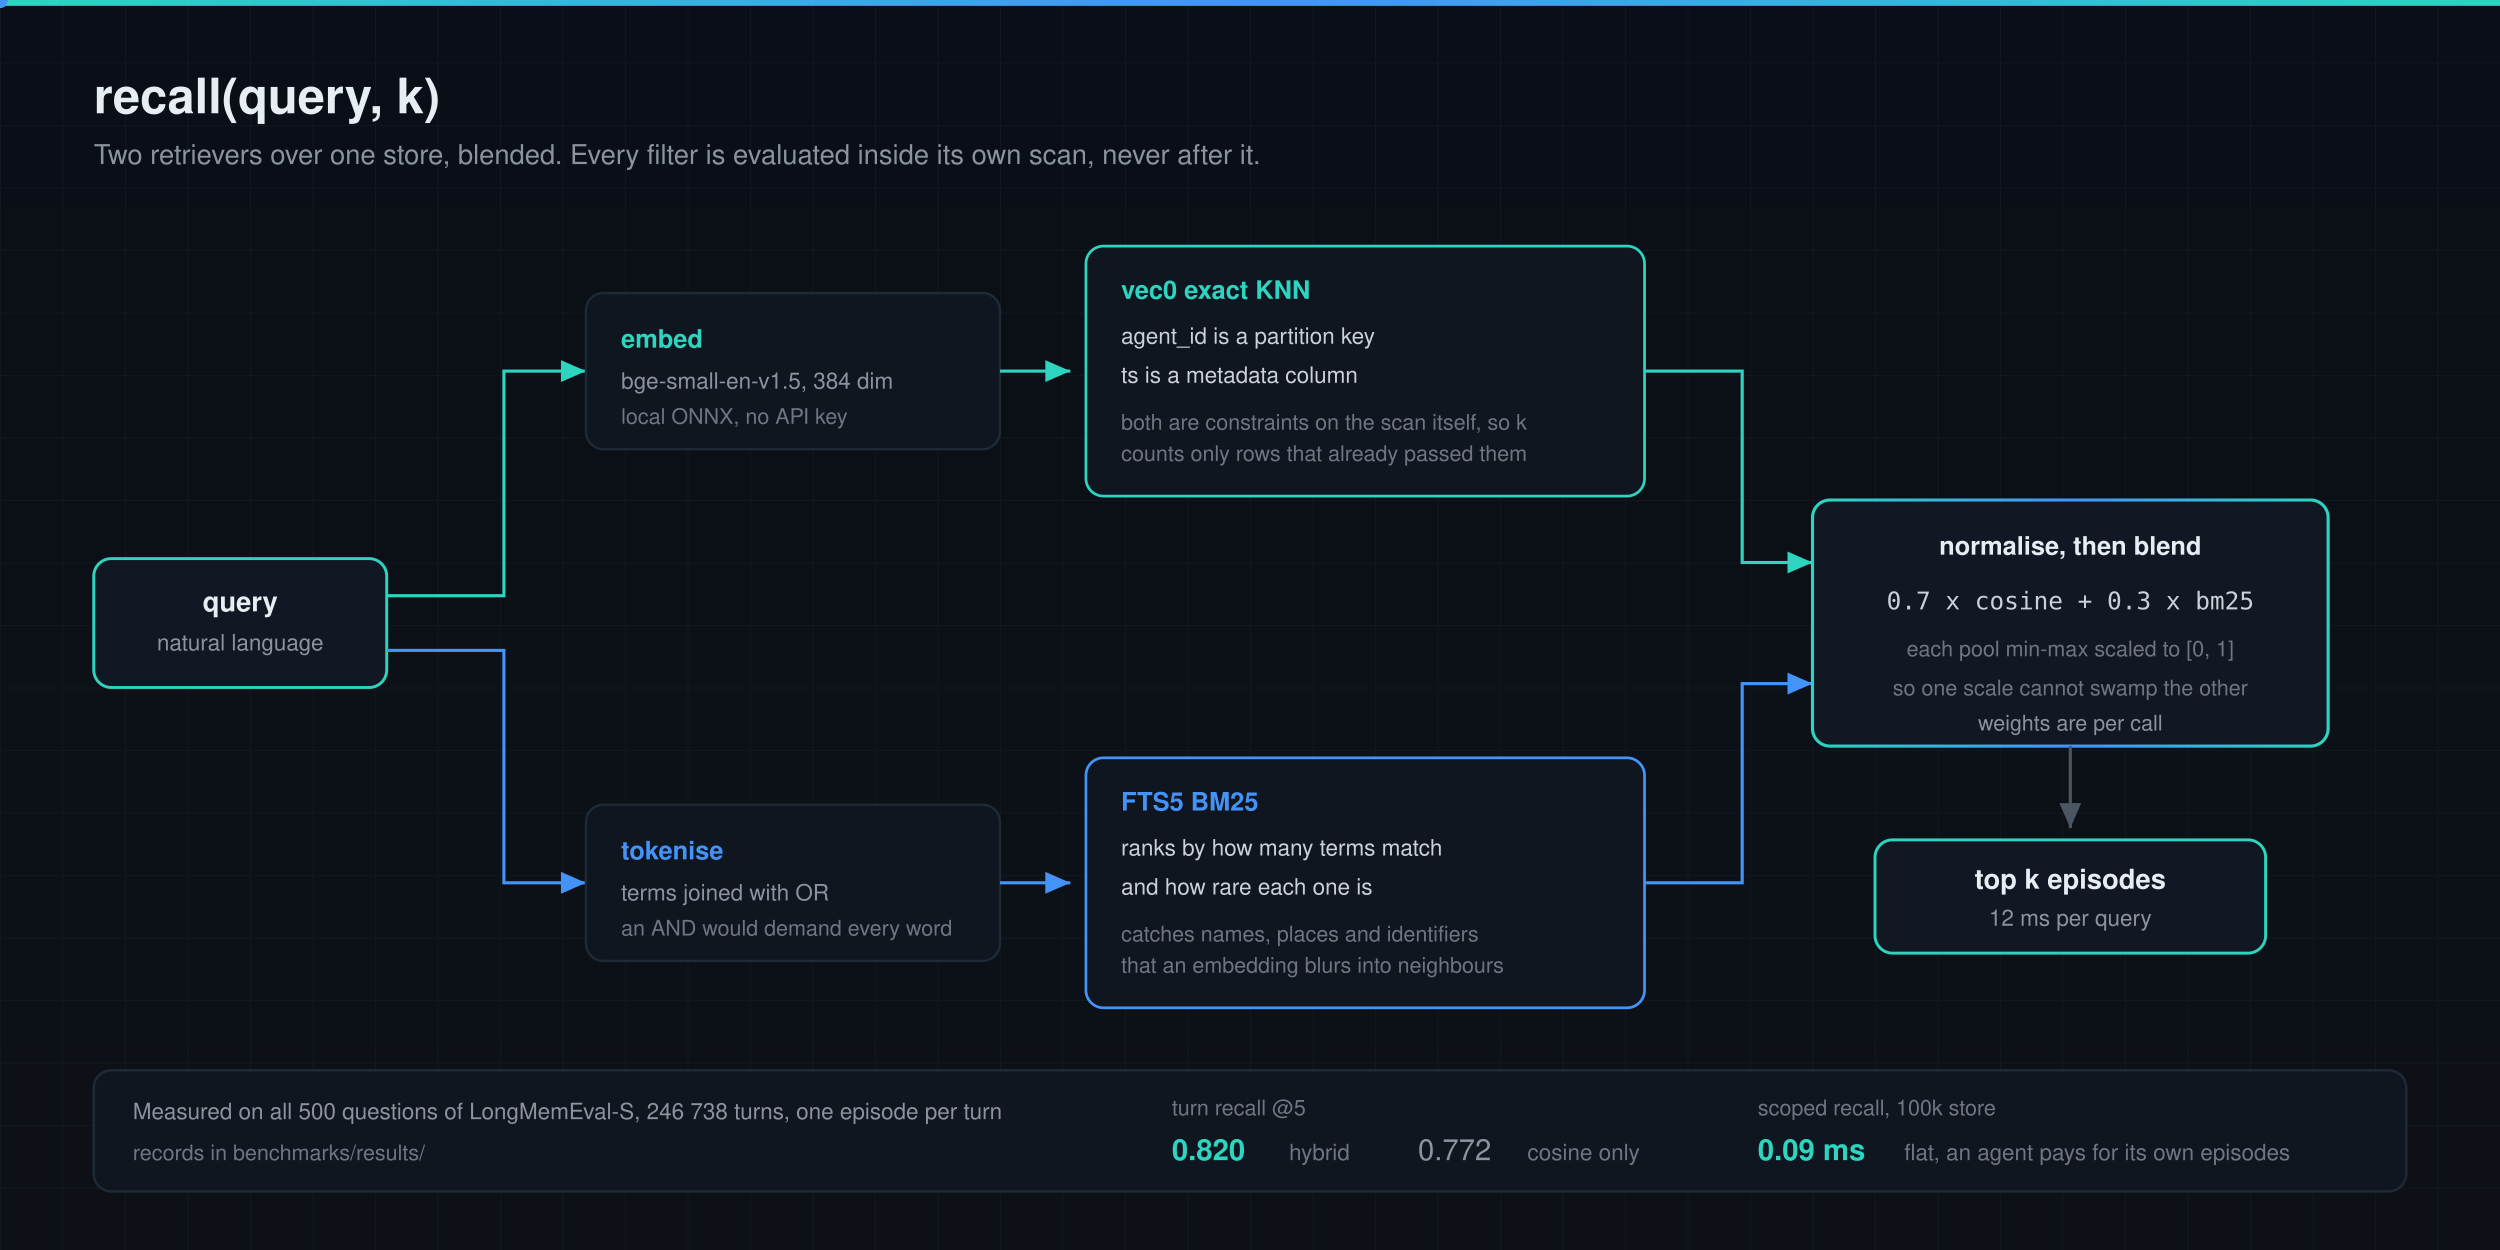
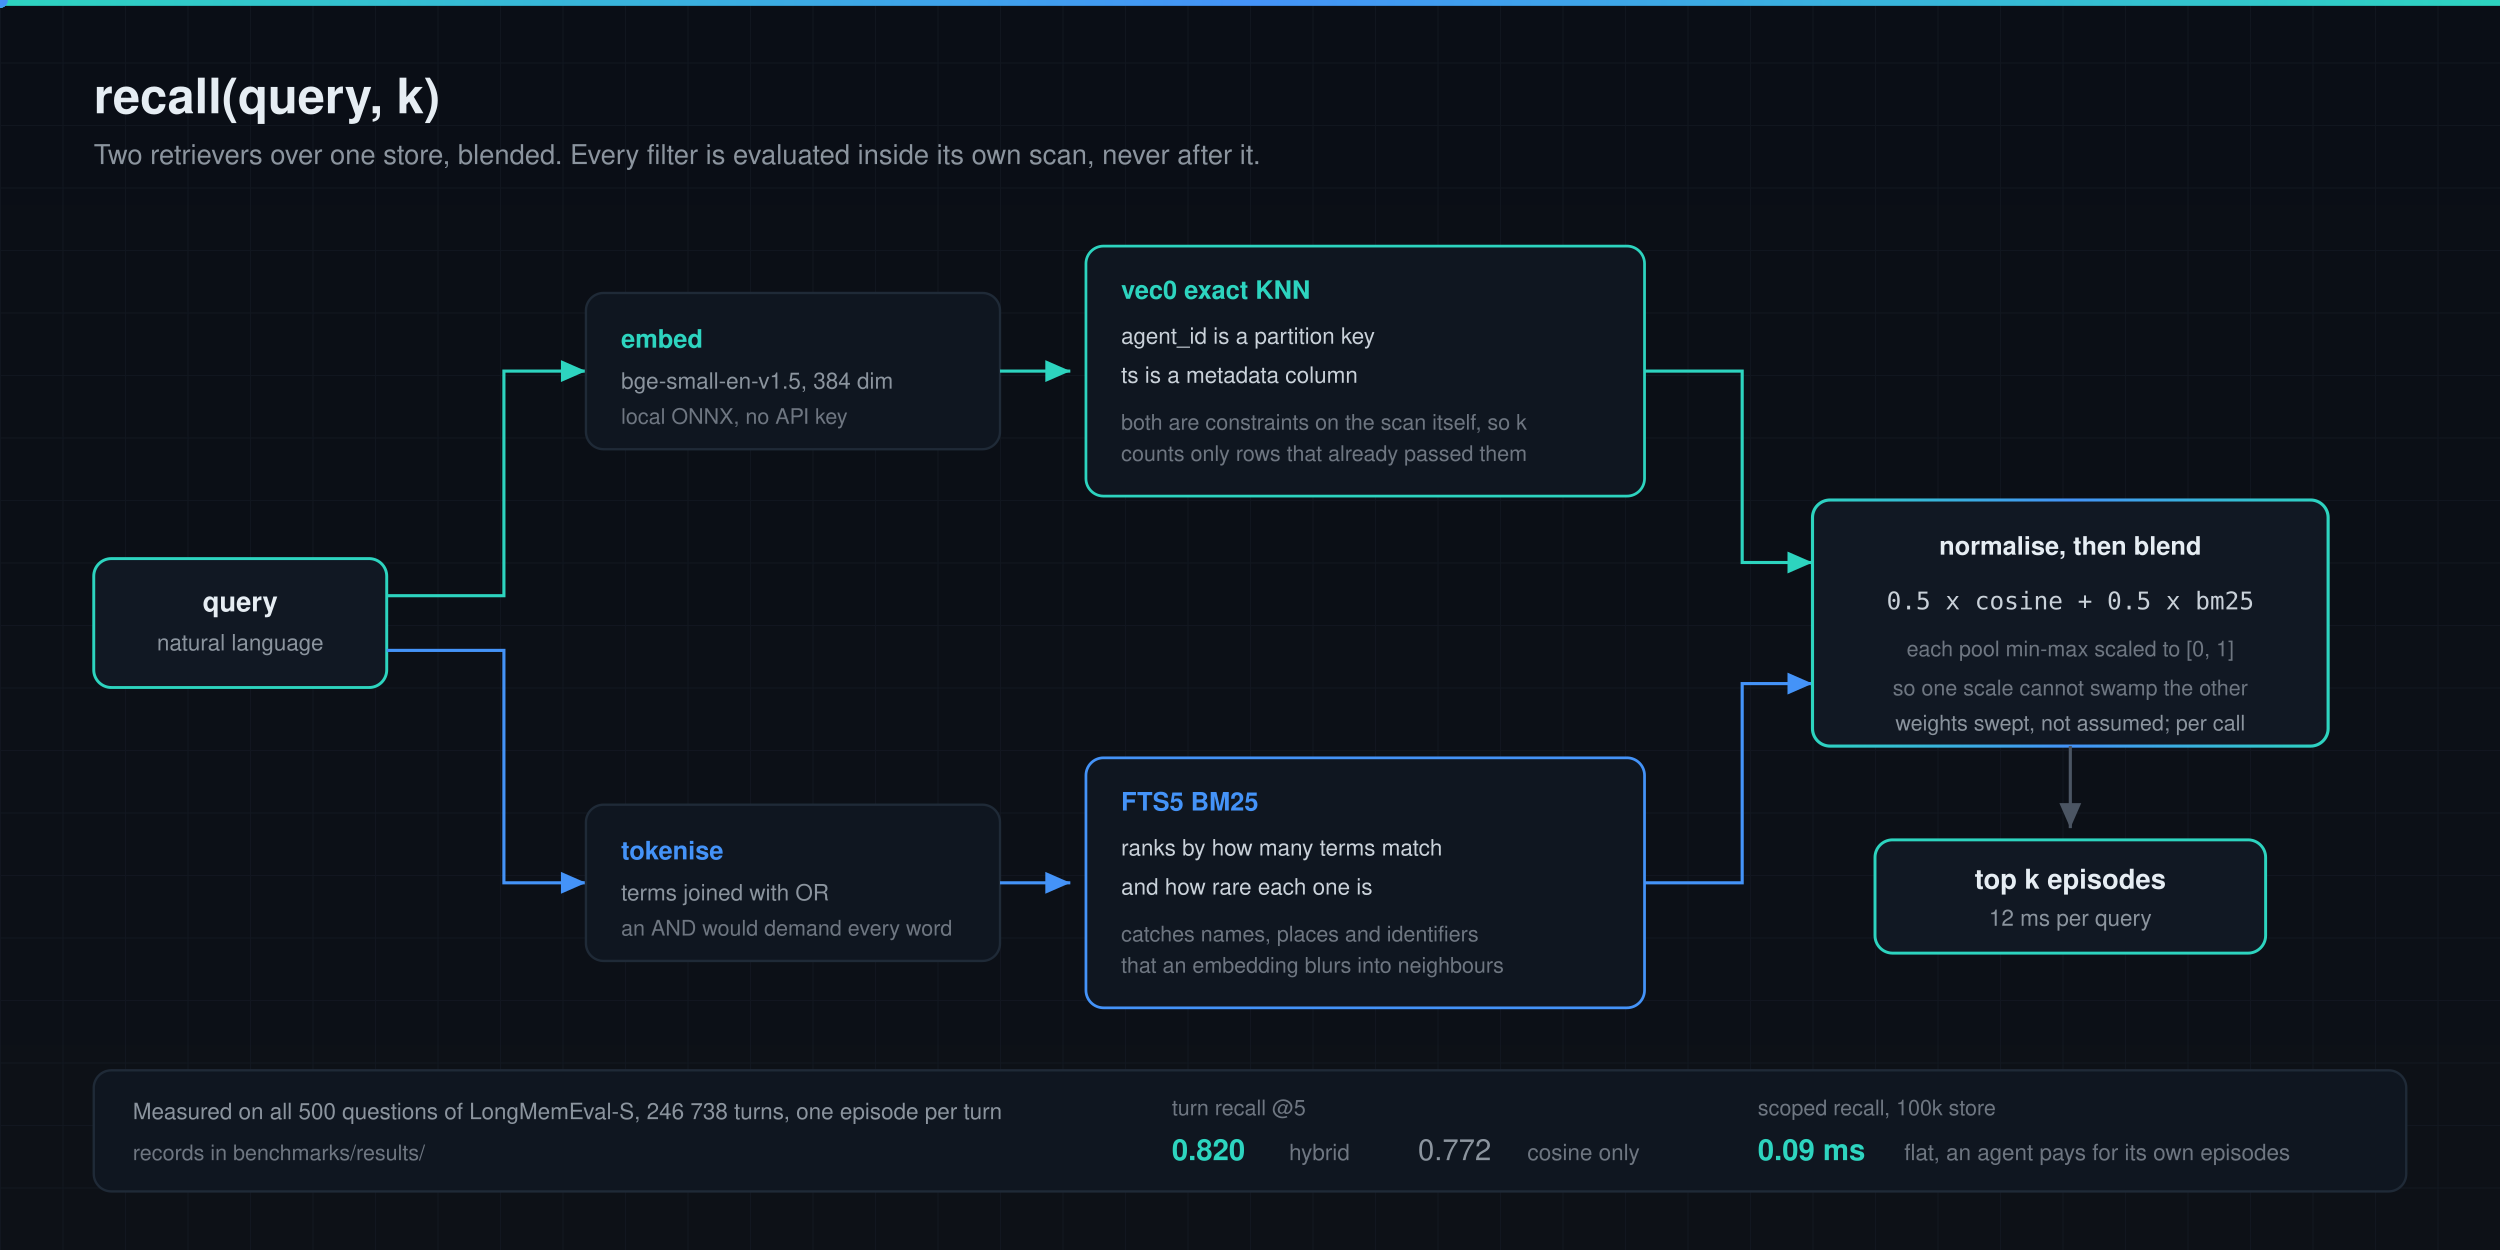
<svg xmlns="http://www.w3.org/2000/svg" width="1280" height="640" viewBox="0 0 1280 640" font-family="'Segoe UI', system-ui, -apple-system, Helvetica, Arial, sans-serif">
  <defs>
    <linearGradient id="bg" x1="0" y1="0" x2="0" y2="1">
      <stop offset="0" stop-color="#0a0e16" />
      <stop offset="1" stop-color="#0d1117" />
    </linearGradient>
    <linearGradient id="accent" x1="0" y1="0" x2="1" y2="0">
      <stop offset="0" stop-color="#2dd4bf" />
      <stop offset="0.5" stop-color="#4493f8" />
      <stop offset="1" stop-color="#2dd4bf" />
    </linearGradient>
    <pattern id="grid" width="32" height="32" patternUnits="userSpaceOnUse">
      <path d="M 32 0 L 0 0 0 32" fill="none" stroke="#161d27" stroke-width="1" />
    </pattern>
    <marker id="arrow" markerWidth="9" markerHeight="9" refX="8" refY="4.5" orient="auto">
      <path d="M0,1 L8,4.5 L0,8 z" fill="#4b5563" />
    </marker>
    <marker id="arrowTeal" markerWidth="9" markerHeight="9" refX="8" refY="4.5" orient="auto">
      <path d="M0,1 L8,4.5 L0,8 z" fill="#2dd4bf" />
    </marker>
    <marker id="arrowBlue" markerWidth="9" markerHeight="9" refX="8" refY="4.5" orient="auto">
      <path d="M0,1 L8,4.5 L0,8 z" fill="#4493f8" />
    </marker>
  </defs>
  <rect width="1280" height="640" fill="url(#bg)" />
  <rect width="1280" height="640" fill="url(#grid)" opacity="0.55" />
  <rect x="0" y="0" width="1280" height="3" fill="url(#accent)" />
  <text x="48" y="58" fill="#e6edf3" font-size="25" font-weight="600">recall(query, k)</text>
  <text x="48" y="84" fill="#8b949e" font-size="14">Two retrievers over one store, blended. Every filter is evaluated inside its own scan, never after it.</text>
  <rect x="48" y="286" width="150" height="66" rx="9" fill="#111823" stroke="#2dd4bf" stroke-width="1.5" />
  <text x="123" y="313" fill="#e6edf3" font-size="14" font-weight="600" text-anchor="middle">query</text>
  <text x="123" y="333" fill="#8b949e" font-size="11.5" text-anchor="middle">natural language</text>
  <path d="M 198 305 L 258 305 L 258 190 L 300 190" fill="none" stroke="#2dd4bf" stroke-width="1.6" marker-end="url(#arrowTeal)" />
  <path d="M 198 333 L 258 333 L 258 452 L 300 452" fill="none" stroke="#4493f8" stroke-width="1.6" marker-end="url(#arrowBlue)" />
  <circle r="4" fill="#2dd4bf">
    <animateMotion dur="3.6s" repeatCount="indefinite" path="M 198 305 L 258 305 L 258 190 L 300 190" />
    <animate attributeName="opacity" values="0;1;1;0" dur="3.6s" repeatCount="indefinite" />
  </circle>
  <circle r="4" fill="#4493f8">
    <animateMotion dur="3.6s" repeatCount="indefinite" path="M 198 333 L 258 333 L 258 452 L 300 452" />
    <animate attributeName="opacity" values="0;1;1;0" dur="3.6s" repeatCount="indefinite" />
  </circle>
  <rect x="300" y="150" width="212" height="80" rx="9" fill="#0f1620" stroke="#1f2a37" stroke-width="1.2" />
  <text x="318" y="178" fill="#2dd4bf" font-size="13" font-weight="600">embed</text>
  <text x="318" y="199" fill="#8b949e" font-size="11.5">bge-small-en-v1.5, 384 dim</text>
  <text x="318" y="217" fill="#6e7681" font-size="11">local ONNX, no API key</text>
  <rect x="556" y="126" width="286" height="128" rx="9" fill="#0f1620" stroke="#2dd4bf" stroke-width="1.4" />
  <text x="574" y="153" fill="#2dd4bf" font-size="13" font-weight="600">vec0 exact KNN</text>
  <text x="574" y="176" fill="#c9d1d9" font-size="11.5">agent_id  is a partition key</text>
  <text x="574" y="196" fill="#c9d1d9" font-size="11.5">ts  is a metadata column</text>
  <text x="574" y="220" fill="#6e7681" font-size="11">both are constraints on the scan itself, so k</text>
  <text x="574" y="236" fill="#6e7681" font-size="11">counts only rows that already passed them</text>
  <rect x="300" y="412" width="212" height="80" rx="9" fill="#0f1620" stroke="#1f2a37" stroke-width="1.2" />
  <text x="318" y="440" fill="#4493f8" font-size="13" font-weight="600">tokenise</text>
  <text x="318" y="461" fill="#8b949e" font-size="11.5">terms joined with OR</text>
  <text x="318" y="479" fill="#6e7681" font-size="11">an AND would demand every word</text>
  <rect x="556" y="388" width="286" height="128" rx="9" fill="#0f1620" stroke="#4493f8" stroke-width="1.4" />
  <text x="574" y="415" fill="#4493f8" font-size="13" font-weight="600">FTS5 BM25</text>
  <text x="574" y="438" fill="#c9d1d9" font-size="11.5">ranks by how many terms match</text>
  <text x="574" y="458" fill="#c9d1d9" font-size="11.5">and how rare each one is</text>
  <text x="574" y="482" fill="#6e7681" font-size="11">catches names, places and identifiers</text>
  <text x="574" y="498" fill="#6e7681" font-size="11">that an embedding blurs into neighbours</text>
  <path d="M 512 190 L 548 190" fill="none" stroke="#2dd4bf" stroke-width="1.6" marker-end="url(#arrowTeal)" />
  <path d="M 512 452 L 548 452" fill="none" stroke="#4493f8" stroke-width="1.6" marker-end="url(#arrowBlue)" />
  <path d="M 842 190 L 892 190 L 892 288 L 928 288" fill="none" stroke="#2dd4bf" stroke-width="1.6" marker-end="url(#arrowTeal)" />
  <path d="M 842 452 L 892 452 L 892 350 L 928 350" fill="none" stroke="#4493f8" stroke-width="1.6" marker-end="url(#arrowBlue)" />
  <circle r="4" fill="#2dd4bf">
    <animateMotion dur="3.6s" begin="1.2s" repeatCount="indefinite" path="M 842 190 L 892 190 L 892 288 L 928 288" />
    <animate attributeName="opacity" values="0;1;1;0" dur="3.6s" begin="1.2s" repeatCount="indefinite" />
  </circle>
  <circle r="4" fill="#4493f8">
    <animateMotion dur="3.6s" begin="1.2s" repeatCount="indefinite" path="M 842 452 L 892 452 L 892 350 L 928 350" />
    <animate attributeName="opacity" values="0;1;1;0" dur="3.6s" begin="1.2s" repeatCount="indefinite" />
  </circle>
  <rect x="928" y="256" width="264" height="126" rx="9" fill="#111823" stroke="url(#accent)" stroke-width="1.6" />
  <text x="1060" y="284" fill="#e6edf3" font-size="13" font-weight="600" text-anchor="middle">normalise, then blend</text>
-   <text x="1060" y="312" fill="#c9d1d9" font-size="12.5" text-anchor="middle" font-family="'SF Mono','JetBrains Mono',Menlo,monospace">0.7 x cosine  +  0.3 x bm25</text>
+   <text x="1060" y="312" fill="#c9d1d9" font-size="12.5" text-anchor="middle" font-family="'SF Mono','JetBrains Mono',Menlo,monospace">0.5 x cosine  +  0.5 x bm25</text>
  <text x="1060" y="336" fill="#6e7681" font-size="11" text-anchor="middle">each pool min-max scaled to [0, 1]</text>
  <text x="1060" y="356" fill="#6e7681" font-size="11" text-anchor="middle">so one scale cannot swamp the other</text>
-   <text x="1060" y="374" fill="#8b949e" font-size="11" text-anchor="middle">weights are per call</text>
+   <text x="1060" y="374" fill="#8b949e" font-size="11" text-anchor="middle">weights swept, not assumed; per call</text>
  <path d="M 1060 382 L 1060 424" fill="none" stroke="#4b5563" stroke-width="1.6" marker-end="url(#arrow)" />
  <rect x="960" y="430" width="200" height="58" rx="9" fill="#111823" stroke="#2dd4bf" stroke-width="1.5" />
  <text x="1060" y="455" fill="#e6edf3" font-size="14" font-weight="600" text-anchor="middle">top k episodes</text>
  <text x="1060" y="474" fill="#8b949e" font-size="11.5" text-anchor="middle">12 ms per query</text>
  <rect x="48" y="548" width="1184" height="62" rx="9" fill="#0f1620" stroke="#1f2a37" stroke-width="1.2" />
  <text x="68" y="573" fill="#8b949e" font-size="11.5">Measured on all 500 questions of LongMemEval-S, 246 738 turns, one episode per turn</text>
  <text x="68" y="594" fill="#6e7681" font-size="11">records in benchmarks/results/</text>
  <text x="600" y="571" fill="#6e7681" font-size="11">turn recall @5</text>
  <text x="600" y="594" fill="#2dd4bf" font-size="15" font-weight="600">0.820</text>
  <text x="660" y="594" fill="#6e7681" font-size="11.5">hybrid</text>
  <text x="726" y="594" fill="#8b949e" font-size="15">0.772</text>
  <text x="782" y="594" fill="#6e7681" font-size="11.5">cosine only</text>
  <text x="900" y="571" fill="#6e7681" font-size="11">scoped recall, 100k store</text>
  <text x="900" y="594" fill="#2dd4bf" font-size="15" font-weight="600">0.09 ms</text>
  <text x="975" y="594" fill="#6e7681" font-size="11.5">flat, an agent pays for its own episodes</text>
</svg>
